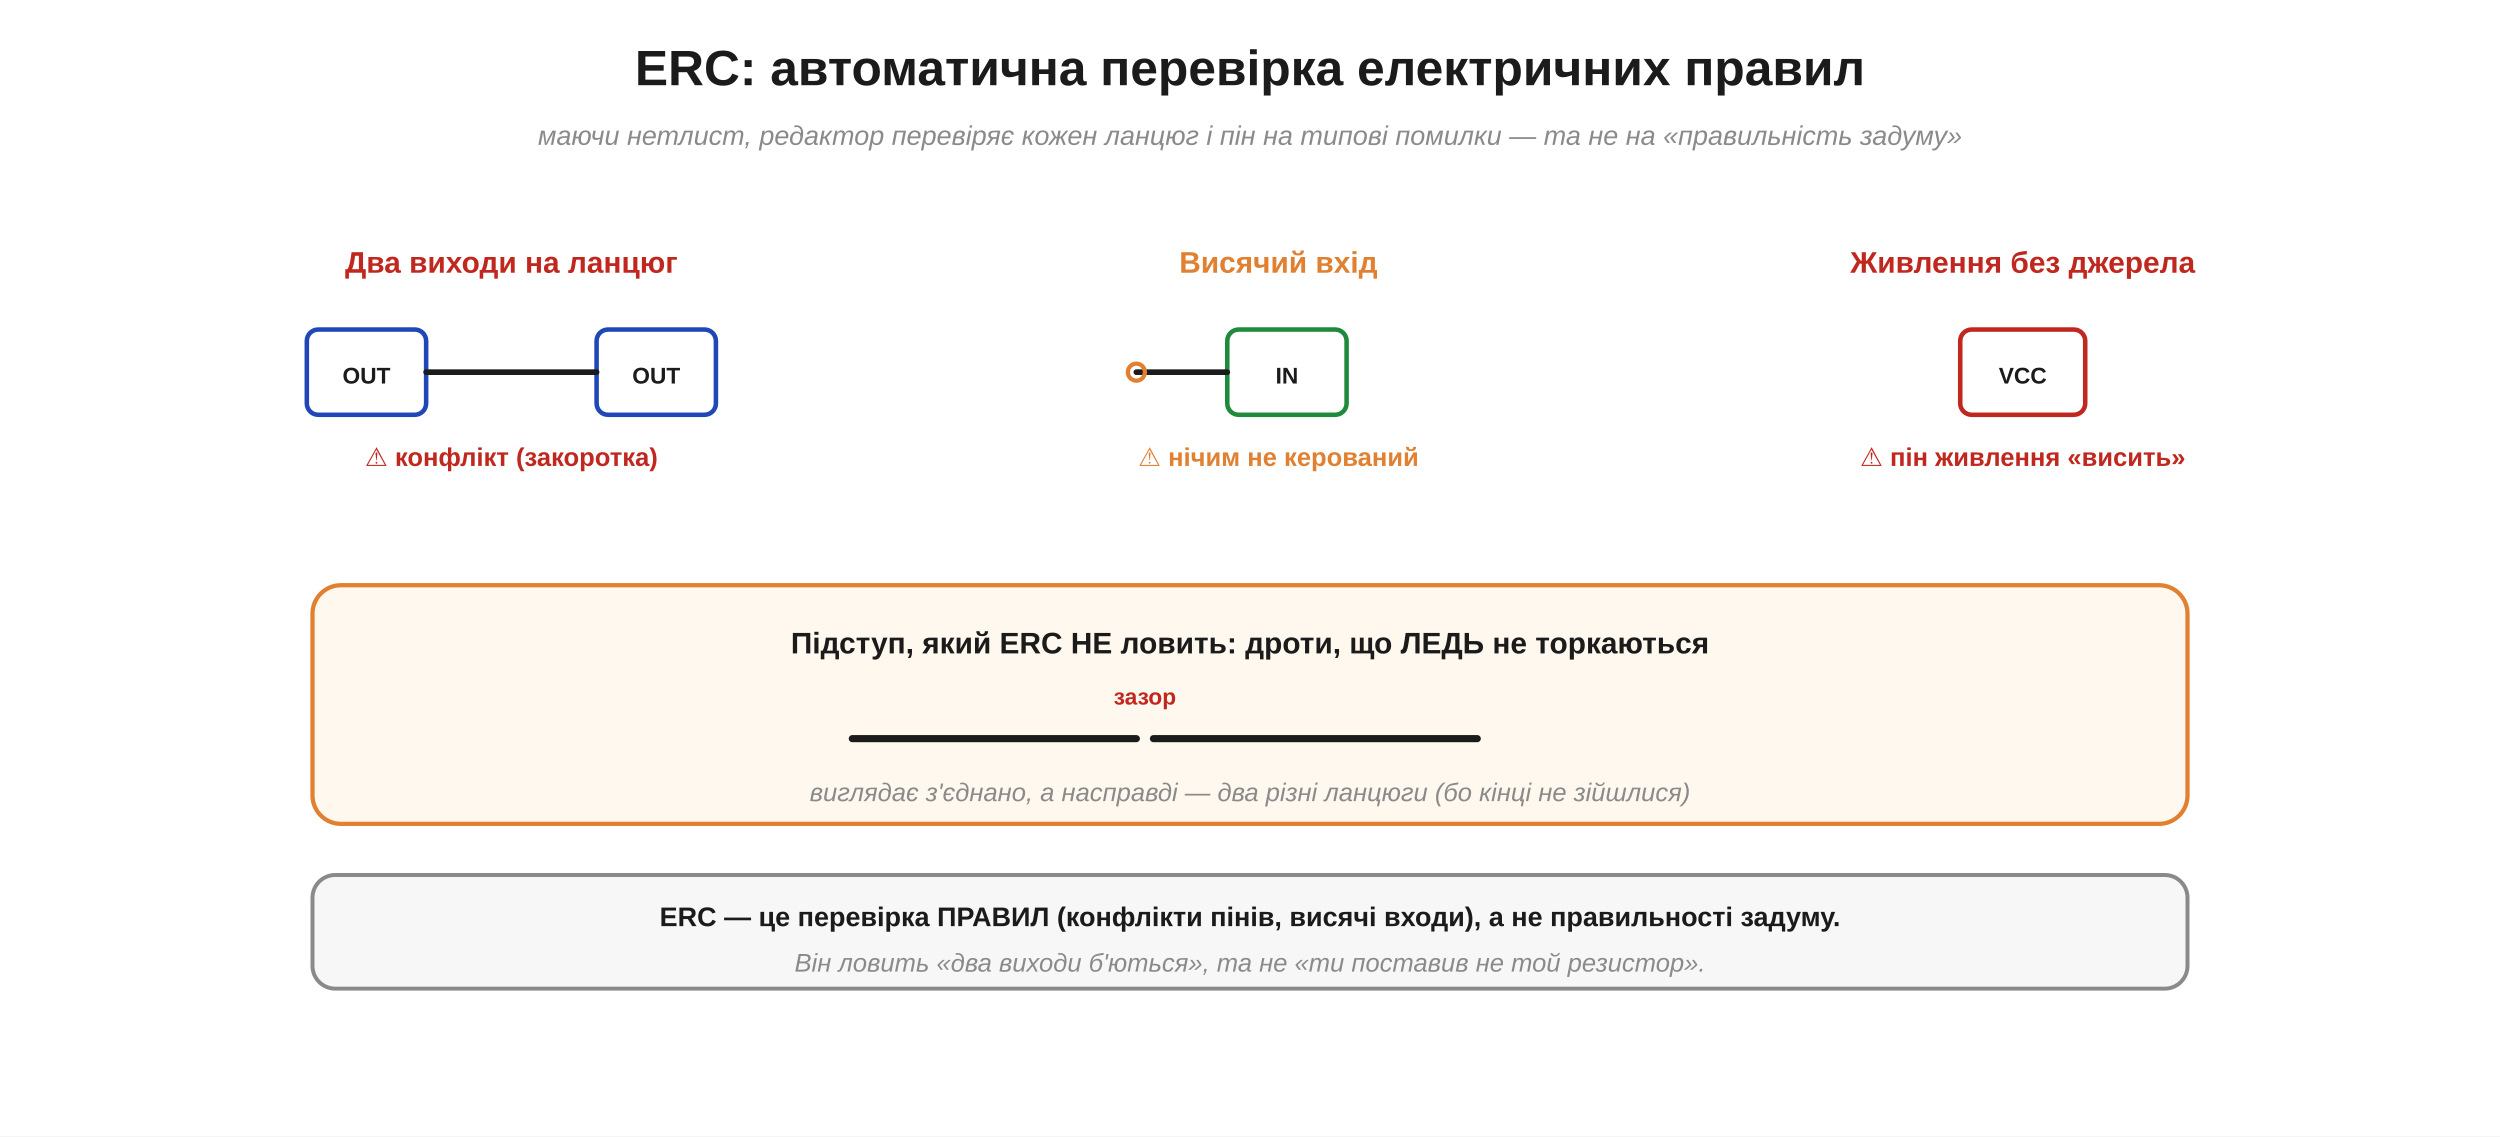
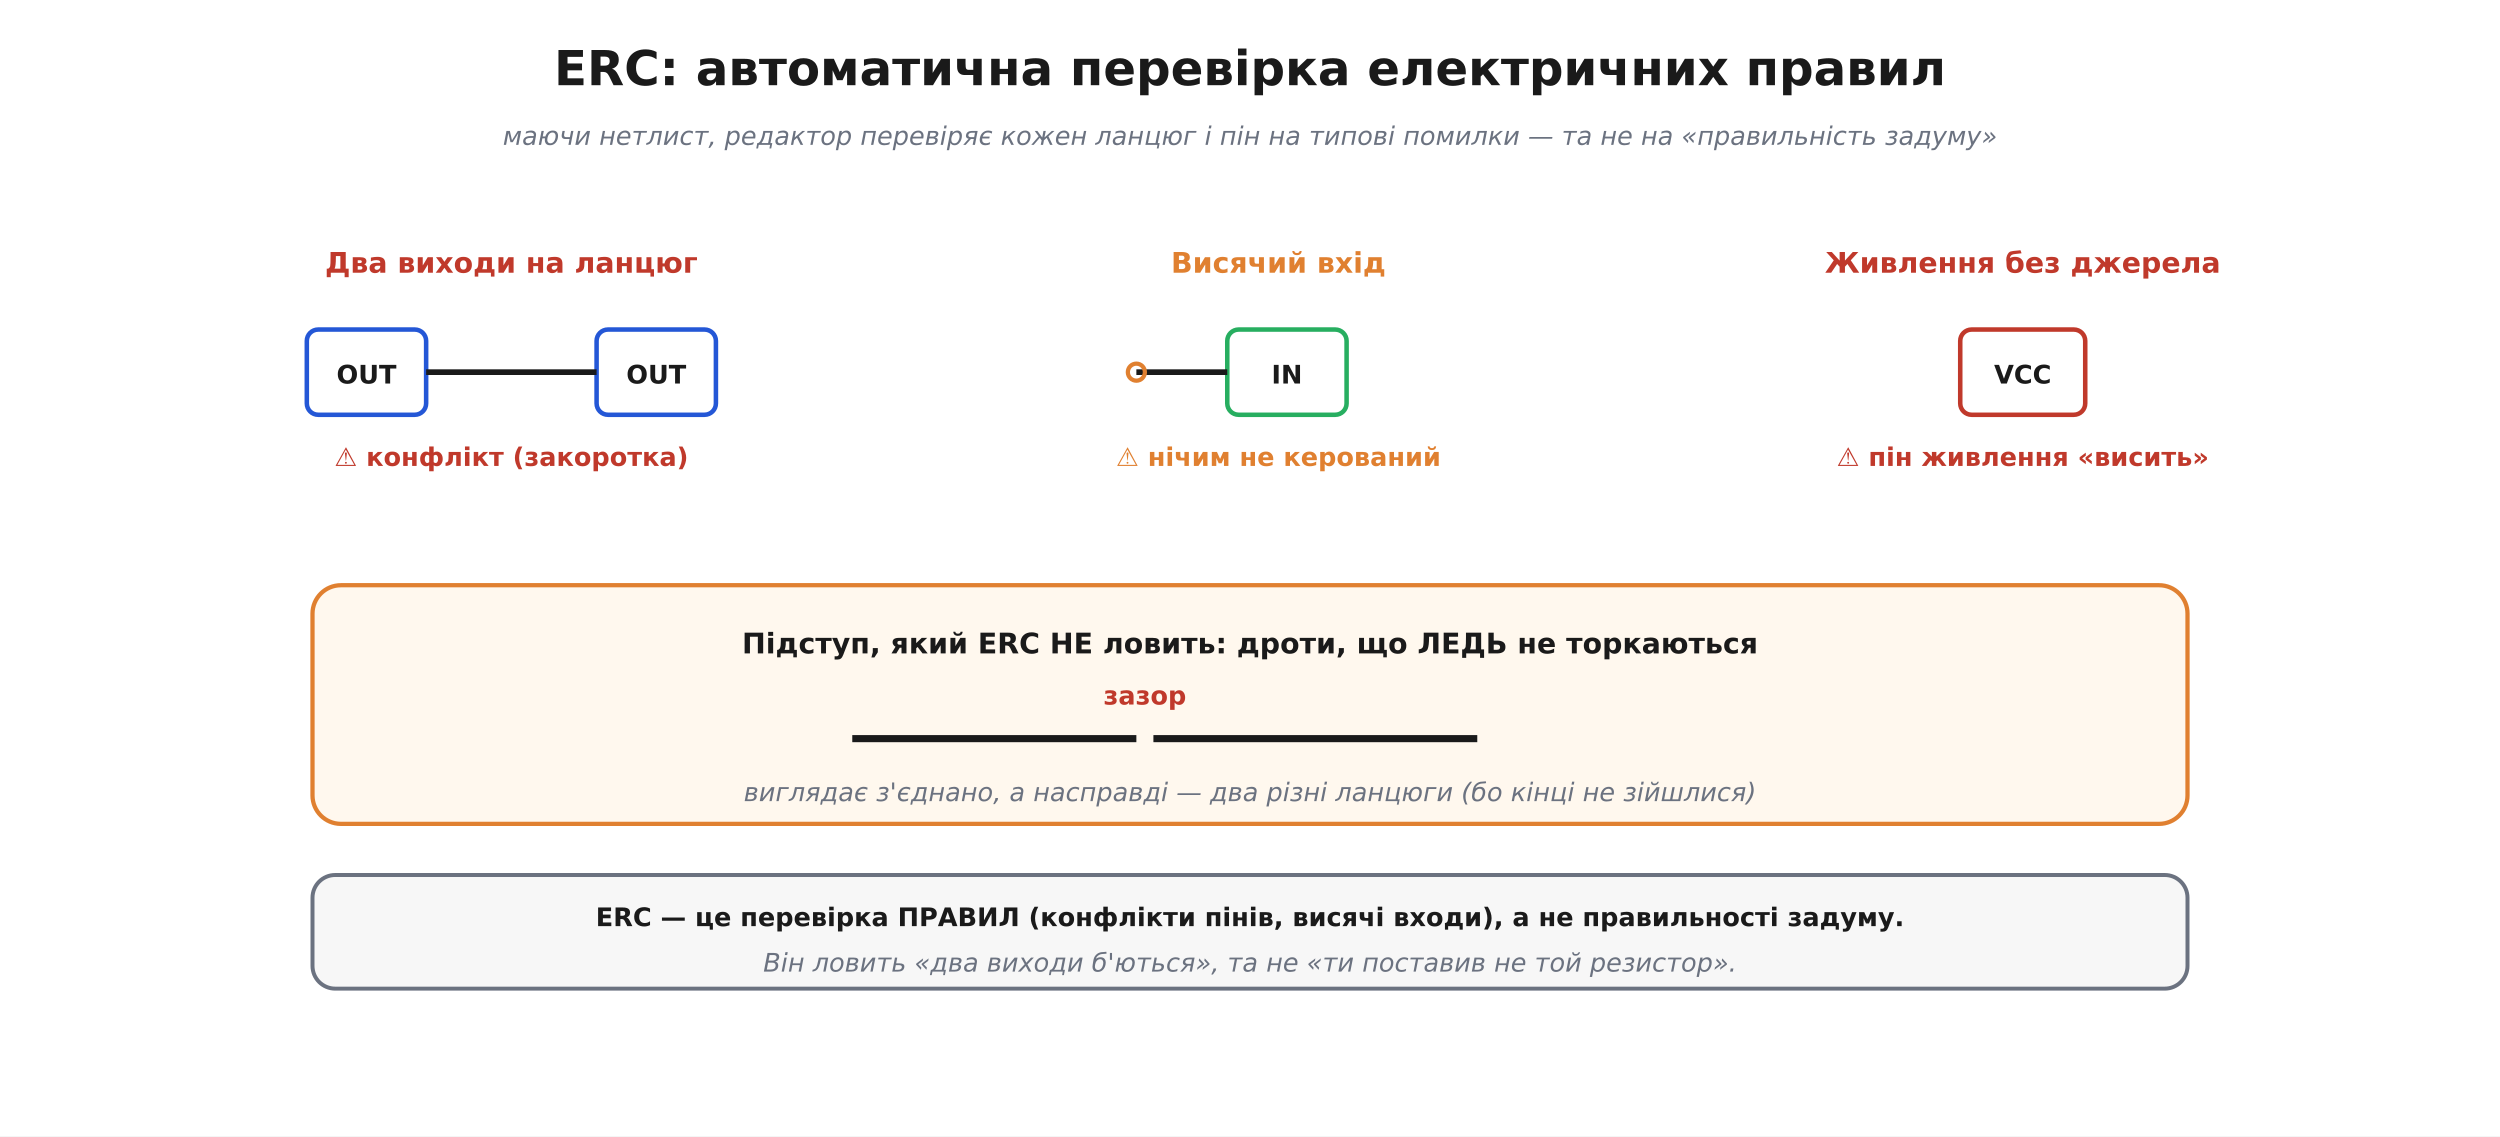
- <svg xmlns="http://www.w3.org/2000/svg" width="880" height="400" viewBox="0 0 880 400">
+ <svg xmlns="http://www.w3.org/2000/svg" viewBox="0 0 880 400" font-family="'Segoe UI', 'DejaVu Sans', Arial, sans-serif">
  <rect width="880" height="400" fill="#ffffff" />
  <defs>
-     <marker id="aInk" markerWidth="11" markerHeight="11" refX="8" refY="3.2" orient="auto" markerUnits="strokeWidth">
-       <path d="M0,0 L8.5,3.2 L0,6.4 Z" fill="#1b1b1b" />
-     </marker>
-     <marker id="aRed" markerWidth="11" markerHeight="11" refX="8" refY="3.2" orient="auto" markerUnits="strokeWidth">
-       <path d="M0,0 L8.5,3.2 L0,6.4 Z" fill="#c0271e" />
-     </marker>
-     <marker id="aBlue" markerWidth="11" markerHeight="11" refX="8" refY="3.2" orient="auto" markerUnits="strokeWidth">
-       <path d="M0,0 L8.5,3.2 L0,6.4 Z" fill="#1f47b5" />
-     </marker>
-     <marker id="aGreen" markerWidth="11" markerHeight="11" refX="8" refY="3.2" orient="auto" markerUnits="strokeWidth">
-       <path d="M0,0 L8.5,3.2 L0,6.4 Z" fill="#1f8a3b" />
-     </marker>
-     <marker id="aOrange" markerWidth="11" markerHeight="11" refX="8" refY="3.2" orient="auto" markerUnits="strokeWidth">
-       <path d="M0,0 L8.5,3.2 L0,6.4 Z" fill="#e08030" />
+     <marker id="arrow" viewBox="0 0 10 10" refX="9" refY="5" markerWidth="7" markerHeight="7" orient="auto-start-reverse">
+       <path d="M0 0 L10 5 L0 10 z" fill="#333333" />
    </marker>
  </defs>
-   <text x="440.0" y="30.0" font-family="Segoe UI, Arial, Helvetica, sans-serif" font-size="17.5" fill="#1b1b1b" text-anchor="middle" font-weight="bold" font-style="normal">ERC: автоматична перевірка електричних правил</text>
-   <text x="440.0" y="51.0" font-family="Segoe UI, Arial, Helvetica, sans-serif" font-size="9.5" fill="#8a8a8a" text-anchor="middle" font-weight="normal" font-style="italic">маючи нетлист, редактор перевіряє кожен ланцюг і пін на типові помилки — та не на «правильність задуму»</text>
-   <text x="180.0" y="96.0" font-family="Segoe UI, Arial, Helvetica, sans-serif" font-size="10.5" fill="#c0271e" text-anchor="middle" font-weight="bold" font-style="normal">Два виходи на ланцюг</text>
-   <rect x="108.0" y="116.0" width="42.0" height="30.0" rx="4" fill="#fff" stroke="#1f47b5" stroke-width="1.6" />
-   <text x="129.0" y="135.0" font-family="Segoe UI, Arial, Helvetica, sans-serif" font-size="8" fill="#1b1b1b" text-anchor="middle" font-weight="bold" font-style="normal">OUT</text>
-   <rect x="210.0" y="116.0" width="42.0" height="30.0" rx="4" fill="#fff" stroke="#1f47b5" stroke-width="1.6" />
-   <text x="231.0" y="135.0" font-family="Segoe UI, Arial, Helvetica, sans-serif" font-size="8" fill="#1b1b1b" text-anchor="middle" font-weight="bold" font-style="normal">OUT</text>
-   <line x1="150.0" y1="131.0" x2="210.0" y2="131.0" stroke="#1b1b1b" stroke-width="2" stroke-linecap="round" />
-   <text x="180.0" y="164.0" font-family="Segoe UI, Arial, Helvetica, sans-serif" font-size="9" fill="#c0271e" text-anchor="middle" font-weight="bold" font-style="normal">⚠ конфлікт (закоротка)</text>
-   <text x="450.0" y="96.0" font-family="Segoe UI, Arial, Helvetica, sans-serif" font-size="10.5" fill="#e08030" text-anchor="middle" font-weight="bold" font-style="normal">Висячий вхід</text>
-   <rect x="432.0" y="116.0" width="42.0" height="30.0" rx="4" fill="#fff" stroke="#1f8a3b" stroke-width="1.6" />
-   <text x="453.0" y="135.0" font-family="Segoe UI, Arial, Helvetica, sans-serif" font-size="8" fill="#1b1b1b" text-anchor="middle" font-weight="bold" font-style="normal">IN</text>
-   <line x1="432.0" y1="131.0" x2="400.0" y2="131.0" stroke="#1b1b1b" stroke-width="2" stroke-linecap="round" />
+   <text x="440.0" y="30.0" font-family="'Segoe UI', 'DejaVu Sans', Arial, sans-serif" font-size="17" fill="#1a1a1a" text-anchor="middle" font-weight="700">ERC: автоматична перевірка електричних правил</text>
+   <text x="440.0" y="51.0" font-family="'Segoe UI', 'DejaVu Sans', Arial, sans-serif" font-size="9" fill="#6b7280" text-anchor="middle" font-style="italic">маючи нетлист, редактор перевіряє кожен ланцюг і пін на типові помилки — та не на «правильність задуму»</text>
+   <text x="180.0" y="96.0" font-family="'Segoe UI', 'DejaVu Sans', Arial, sans-serif" font-size="10" fill="#c0392b" text-anchor="middle" font-weight="700">Два виходи на ланцюг</text>
+   <rect x="108.0" y="116.0" width="42.0" height="30.0" rx="4" fill="#ffffff" stroke="#2457d6" stroke-width="1.6" />
+   <text x="129.0" y="135.0" font-family="'Segoe UI', 'DejaVu Sans', Arial, sans-serif" font-size="9" fill="#1a1a1a" text-anchor="middle" font-weight="700">OUT</text>
+   <rect x="210.0" y="116.0" width="42.0" height="30.0" rx="4" fill="#ffffff" stroke="#2457d6" stroke-width="1.6" />
+   <text x="231.0" y="135.0" font-family="'Segoe UI', 'DejaVu Sans', Arial, sans-serif" font-size="9" fill="#1a1a1a" text-anchor="middle" font-weight="700">OUT</text>
+   <line x1="150.0" y1="131.0" x2="210.0" y2="131.0" stroke="#1a1a1a" stroke-width="2.0" />
+   <text x="180.0" y="164.0" font-family="'Segoe UI', 'DejaVu Sans', Arial, sans-serif" font-size="9" fill="#c0392b" text-anchor="middle" font-weight="700">⚠ конфлікт (закоротка)</text>
+   <text x="450.0" y="96.0" font-family="'Segoe UI', 'DejaVu Sans', Arial, sans-serif" font-size="10" fill="#e08030" text-anchor="middle" font-weight="700">Висячий вхід</text>
+   <rect x="432.0" y="116.0" width="42.0" height="30.0" rx="4" fill="#ffffff" stroke="#27ae60" stroke-width="1.6" />
+   <text x="453.0" y="135.0" font-family="'Segoe UI', 'DejaVu Sans', Arial, sans-serif" font-size="9" fill="#1a1a1a" text-anchor="middle" font-weight="700">IN</text>
+   <line x1="432.0" y1="131.0" x2="400.0" y2="131.0" stroke="#1a1a1a" stroke-width="2.0" />
  <circle cx="400.0" cy="131.0" r="3.0" fill="none" stroke="#e08030" stroke-width="1.5" />
-   <text x="450.0" y="164.0" font-family="Segoe UI, Arial, Helvetica, sans-serif" font-size="9" fill="#e08030" text-anchor="middle" font-weight="bold" font-style="normal">⚠ нічим не керований</text>
-   <text x="712.0" y="96.0" font-family="Segoe UI, Arial, Helvetica, sans-serif" font-size="10.5" fill="#c0271e" text-anchor="middle" font-weight="bold" font-style="normal">Живлення без джерела</text>
-   <rect x="690.0" y="116.0" width="44.0" height="30.0" rx="4" fill="#fff" stroke="#c0271e" stroke-width="1.6" />
-   <text x="712.0" y="135.0" font-family="Segoe UI, Arial, Helvetica, sans-serif" font-size="8" fill="#1b1b1b" text-anchor="middle" font-weight="bold" font-style="normal">VCC</text>
-   <text x="712.0" y="164.0" font-family="Segoe UI, Arial, Helvetica, sans-serif" font-size="9" fill="#c0271e" text-anchor="middle" font-weight="bold" font-style="normal">⚠ пін живлення «висить»</text>
+   <text x="450.0" y="164.0" font-family="'Segoe UI', 'DejaVu Sans', Arial, sans-serif" font-size="9" fill="#e08030" text-anchor="middle" font-weight="700">⚠ нічим не керований</text>
+   <text x="712.0" y="96.0" font-family="'Segoe UI', 'DejaVu Sans', Arial, sans-serif" font-size="10" fill="#c0392b" text-anchor="middle" font-weight="700">Живлення без джерела</text>
+   <rect x="690.0" y="116.0" width="44.0" height="30.0" rx="4" fill="#ffffff" stroke="#c0392b" stroke-width="1.6" />
+   <text x="712.0" y="135.0" font-family="'Segoe UI', 'DejaVu Sans', Arial, sans-serif" font-size="9" fill="#1a1a1a" text-anchor="middle" font-weight="700">VCC</text>
+   <text x="712.0" y="164.0" font-family="'Segoe UI', 'DejaVu Sans', Arial, sans-serif" font-size="9" fill="#c0392b" text-anchor="middle" font-weight="700">⚠ пін живлення «висить»</text>
  <rect x="110.0" y="206.0" width="660.0" height="84.0" rx="10" fill="#fff8ee" stroke="#e08030" stroke-width="1.5" />
-   <text x="440.0" y="230.0" font-family="Segoe UI, Arial, Helvetica, sans-serif" font-size="10.5" fill="#1b1b1b" text-anchor="middle" font-weight="bold" font-style="normal">Підступ, який ERC НЕ ловить: дроти, що ЛЕДЬ не торкаються</text>
-   <line x1="300.0" y1="260.0" x2="400.0" y2="260.0" stroke="#1b1b1b" stroke-width="2.5" stroke-linecap="round" />
-   <line x1="406.0" y1="260.0" x2="520.0" y2="260.0" stroke="#1b1b1b" stroke-width="2.5" stroke-linecap="round" />
-   <text x="403.0" y="248.0" font-family="Segoe UI, Arial, Helvetica, sans-serif" font-size="8" fill="#c0271e" text-anchor="middle" font-weight="bold" font-style="normal">зазор</text>
-   <text x="440.0" y="282.0" font-family="Segoe UI, Arial, Helvetica, sans-serif" font-size="9" fill="#8a8a8a" text-anchor="middle" font-weight="normal" font-style="italic">виглядає з'єднано, а насправді — два різні ланцюги (бо кінці не зійшлися)</text>
-   <rect x="110.0" y="308.0" width="660.0" height="40.0" rx="8" fill="#f7f7f7" stroke="#8a8a8a" stroke-width="1.4" />
-   <text x="440.0" y="326.0" font-family="Segoe UI, Arial, Helvetica, sans-serif" font-size="9.5" fill="#1b1b1b" text-anchor="middle" font-weight="bold" font-style="normal">ERC — це перевірка ПРАВИЛ (конфлікти пінів, висячі входи), а не правильності задуму.</text>
-   <text x="440.0" y="342.0" font-family="Segoe UI, Arial, Helvetica, sans-serif" font-size="9" fill="#8a8a8a" text-anchor="middle" font-weight="normal" font-style="italic">Він ловить «два виходи б'ються», та не «ти поставив не той резистор».</text>
+   <text x="440.0" y="230.0" font-family="'Segoe UI', 'DejaVu Sans', Arial, sans-serif" font-size="10" fill="#1a1a1a" text-anchor="middle" font-weight="700">Підступ, який ERC НЕ ловить: дроти, що ЛЕДЬ не торкаються</text>
+   <line x1="300.0" y1="260.0" x2="400.0" y2="260.0" stroke="#1a1a1a" stroke-width="2.5" />
+   <line x1="406.0" y1="260.0" x2="520.0" y2="260.0" stroke="#1a1a1a" stroke-width="2.5" />
+   <text x="403.0" y="248.0" font-family="'Segoe UI', 'DejaVu Sans', Arial, sans-serif" font-size="9" fill="#c0392b" text-anchor="middle" font-weight="700">зазор</text>
+   <text x="440.0" y="282.0" font-family="'Segoe UI', 'DejaVu Sans', Arial, sans-serif" font-size="9" fill="#6b7280" text-anchor="middle" font-style="italic">виглядає з'єднано, а насправді — два різні ланцюги (бо кінці не зійшлися)</text>
+   <rect x="110.0" y="308.0" width="660.0" height="40.0" rx="8" fill="#f7f7f7" stroke="#6b7280" stroke-width="1.4" />
+   <text x="440.0" y="326.0" font-family="'Segoe UI', 'DejaVu Sans', Arial, sans-serif" font-size="9" fill="#1a1a1a" text-anchor="middle" font-weight="700">ERC — це перевірка ПРАВИЛ (конфлікти пінів, висячі входи), а не правильності задуму.</text>
+   <text x="440.0" y="342.0" font-family="'Segoe UI', 'DejaVu Sans', Arial, sans-serif" font-size="9" fill="#6b7280" text-anchor="middle" font-style="italic">Він ловить «два виходи б'ються», та не «ти поставив не той резистор».</text>
</svg>
